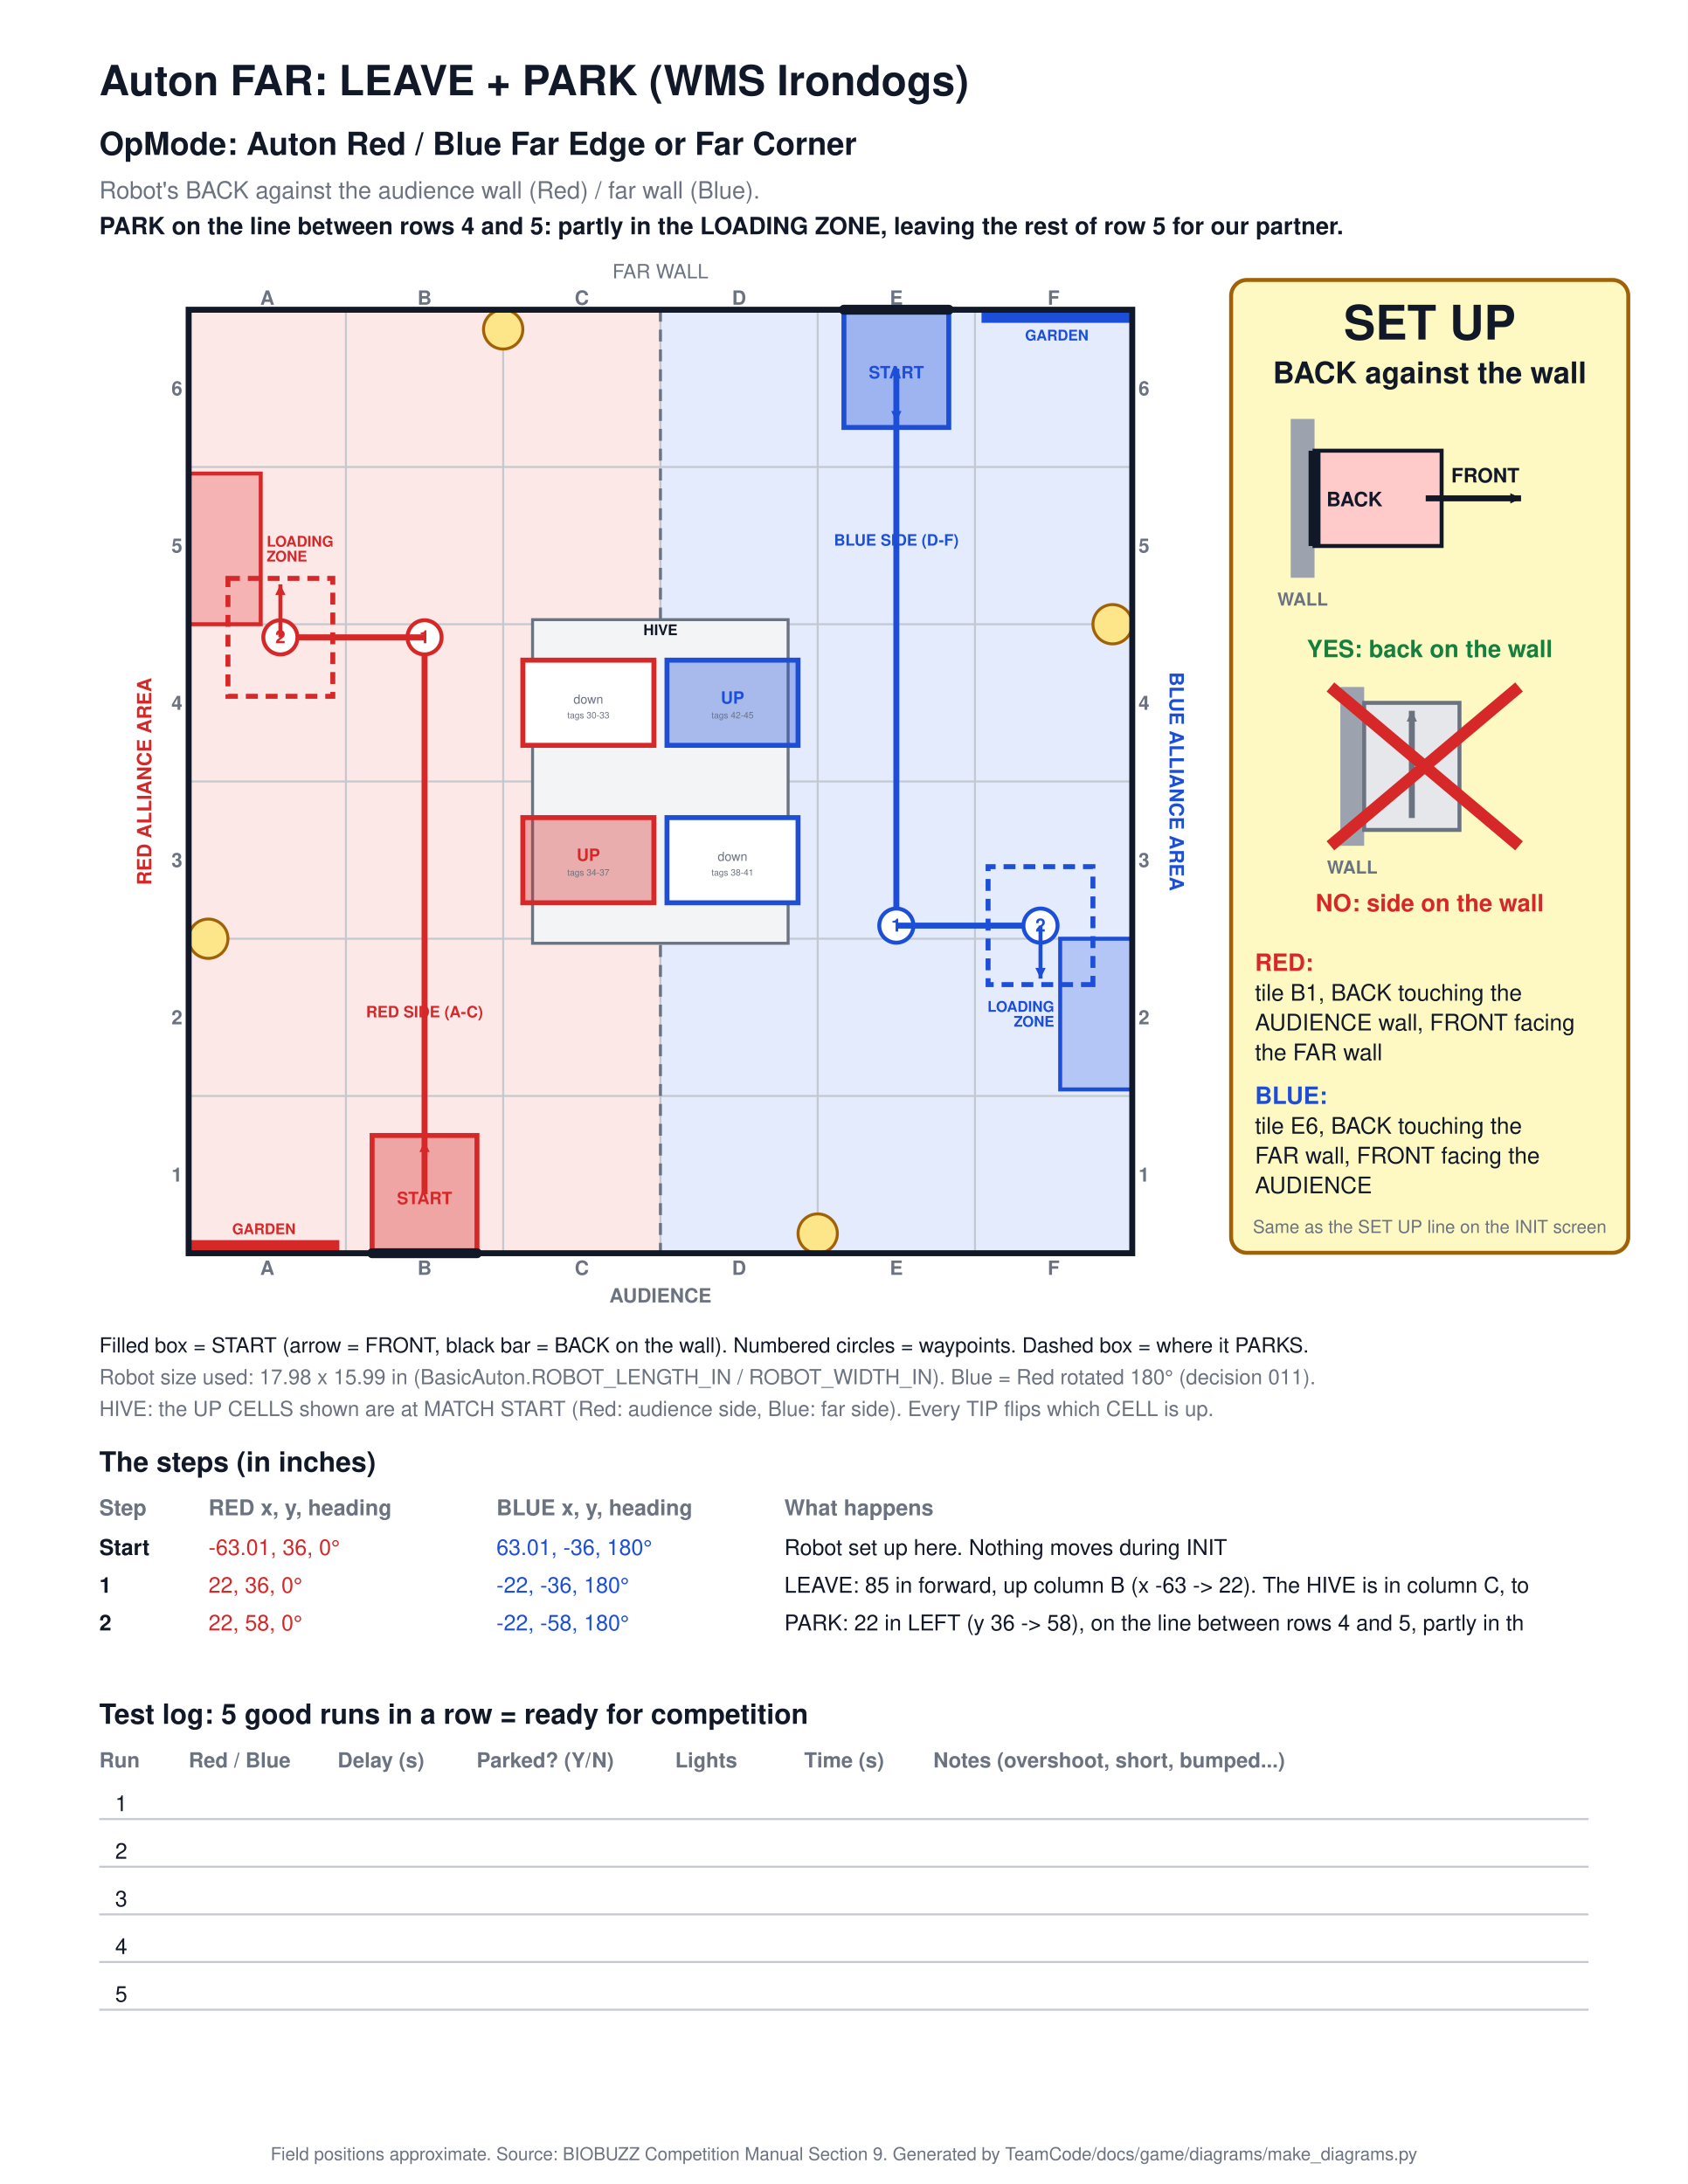
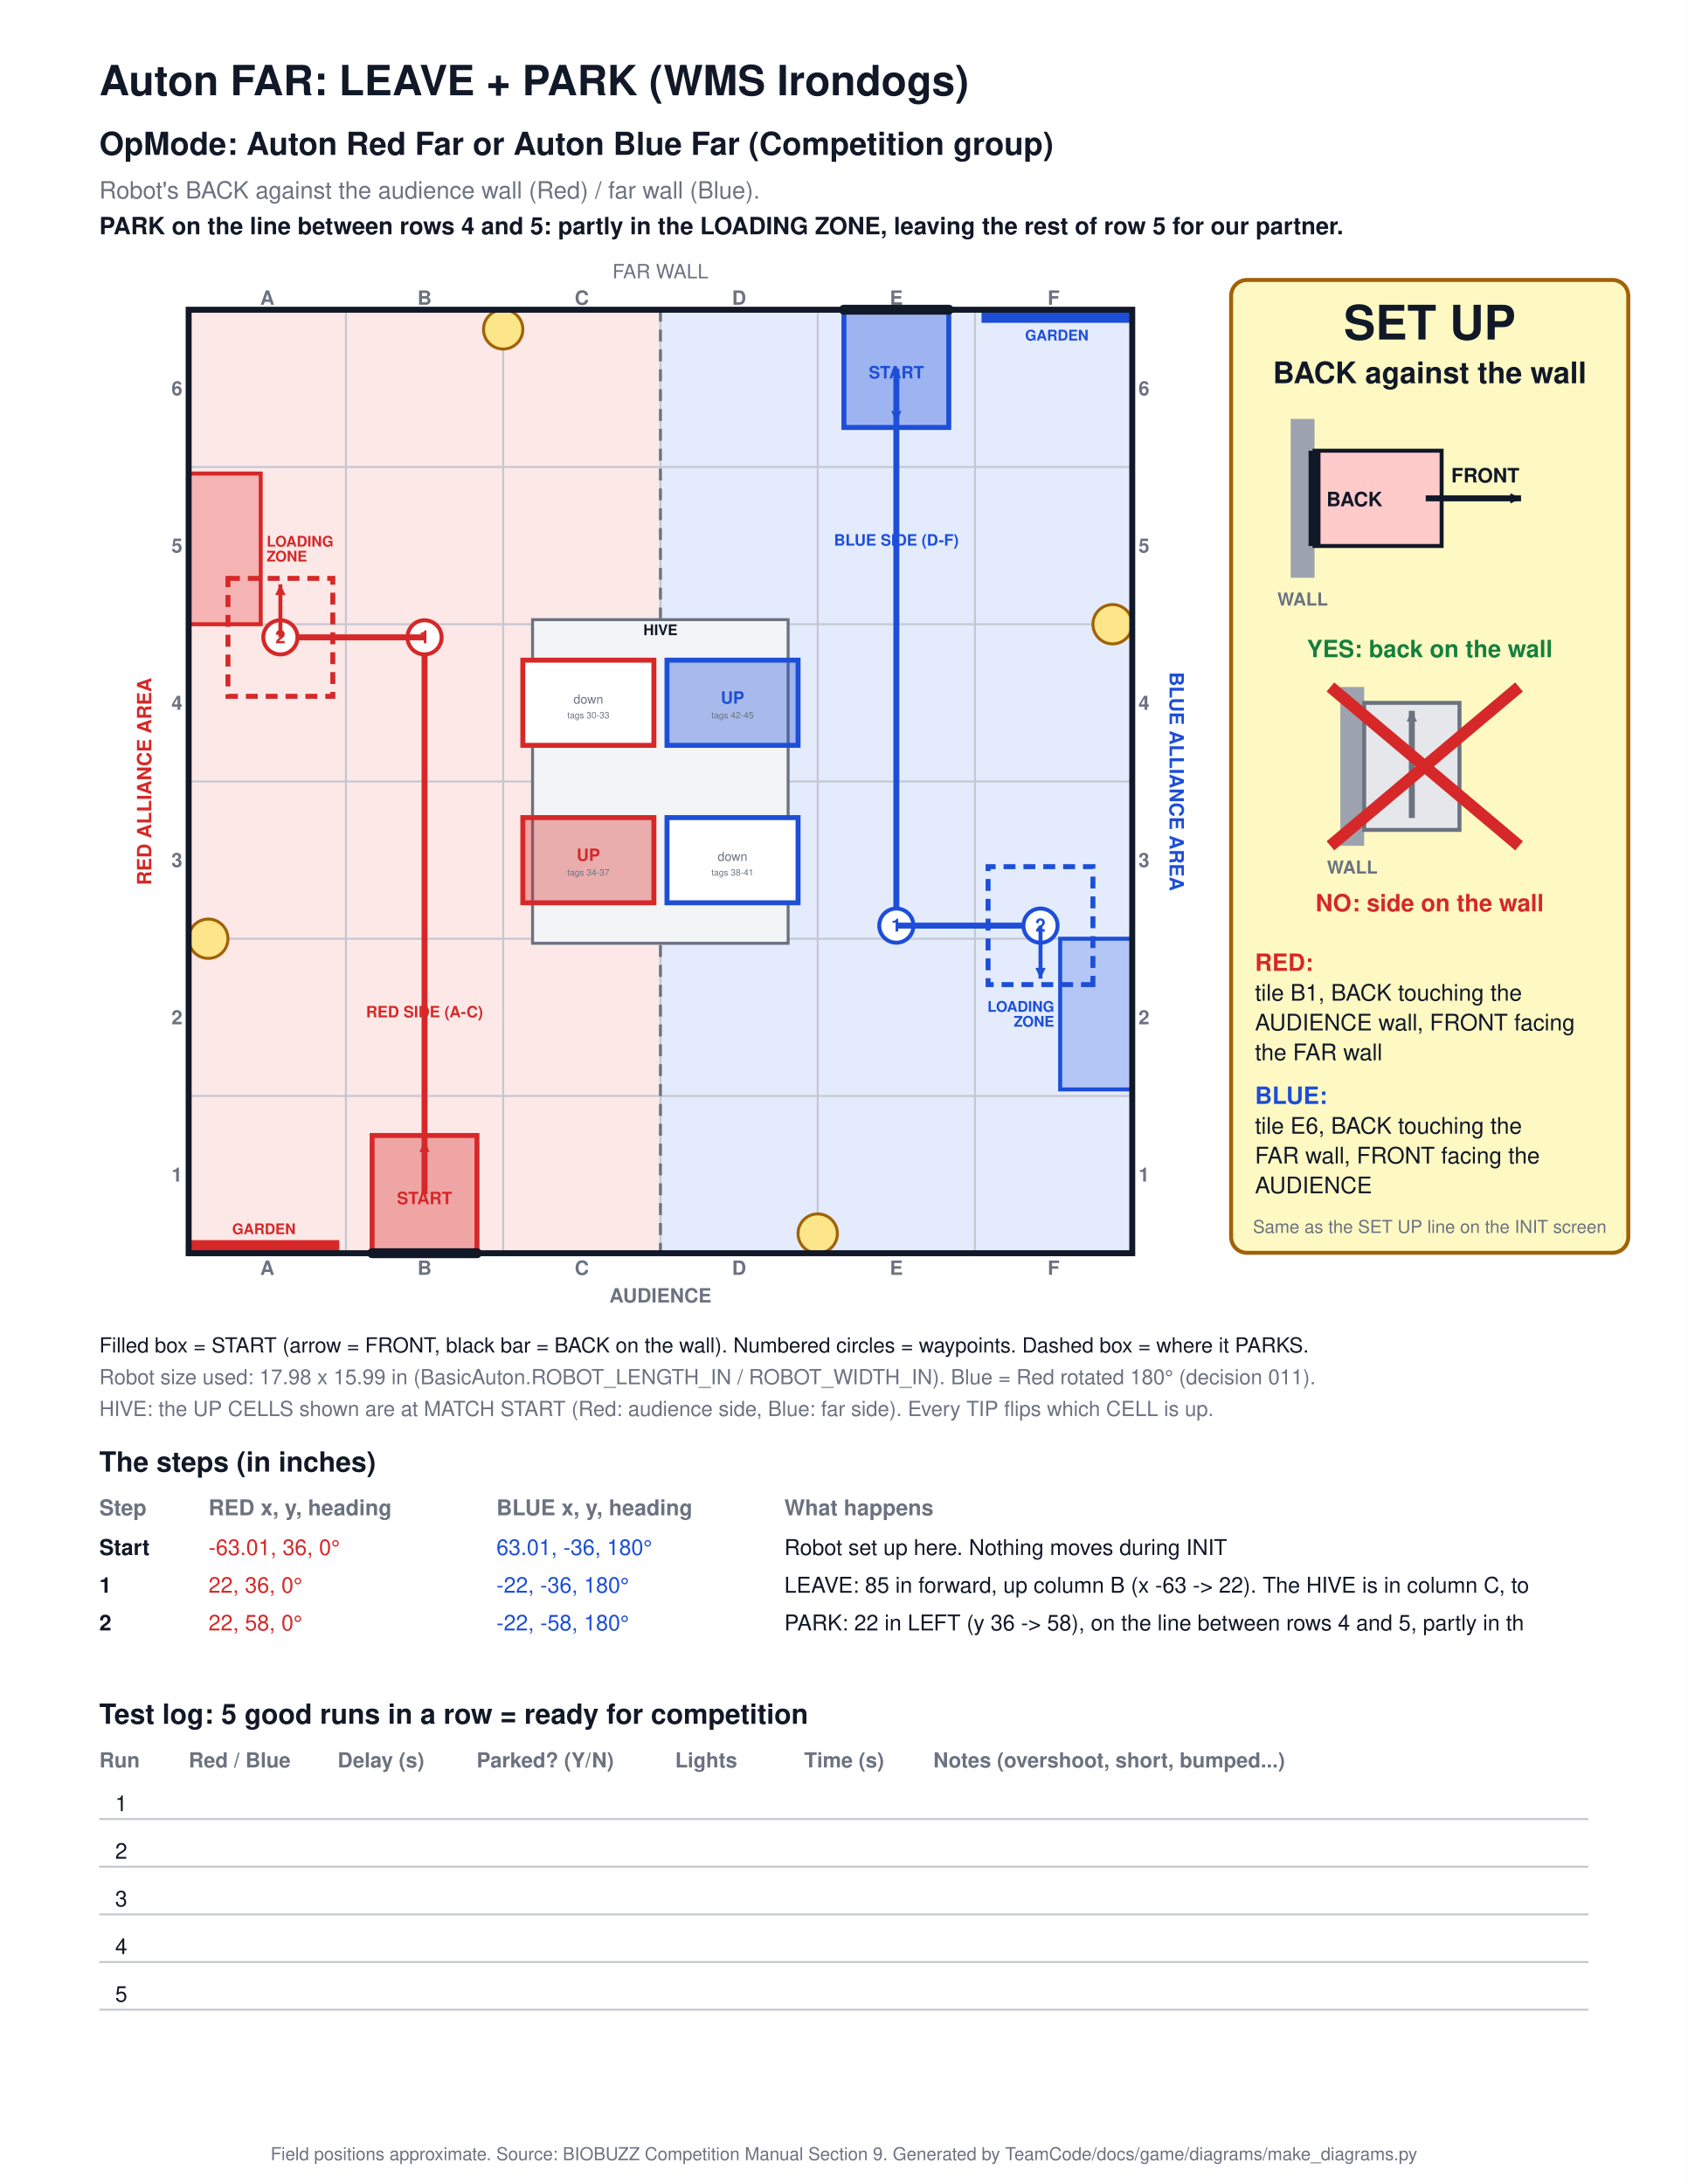
<svg xmlns="http://www.w3.org/2000/svg" width="8.5in" height="11in" viewBox="0 0 850 1100">
  <rect width="850" height="1100" fill="white" />
  <text x="50.0" y="48.0" font-family="Helvetica, Arial, sans-serif" font-size="21.0" fill="#111827" text-anchor="start" font-weight="bold">Auton FAR: LEAVE + PARK  (WMS Irondogs)</text>
-   <text x="50.0" y="78.0" font-family="Helvetica, Arial, sans-serif" font-size="16.0" fill="#111827" text-anchor="start" font-weight="bold">OpMode:  Auton Red / Blue Far Edge  or  Far Corner</text>
+   <text x="50.0" y="78.0" font-family="Helvetica, Arial, sans-serif" font-size="16.0" fill="#111827" text-anchor="start" font-weight="bold">OpMode:  Auton Red Far  or  Auton Blue Far  (Competition group)</text>
  <text x="50.0" y="100.0" font-family="Helvetica, Arial, sans-serif" font-size="12.0" fill="#6b7280" text-anchor="start">Robot's BACK against the audience wall (Red) / far wall (Blue).</text>
  <text x="50.0" y="118.0" font-family="Helvetica, Arial, sans-serif" font-size="12.0" fill="#111827" text-anchor="start" font-weight="bold">PARK on the line between rows 4 and 5: partly in the LOADING ZONE, leaving the rest of row 5 for our partner.</text>
  <rect x="620" y="141" width="200" height="490" fill="#fef9c3" stroke="#a16207" stroke-width="2" rx="8" />
  <text x="720.0" y="171.0" font-family="Helvetica, Arial, sans-serif" font-size="24.0" fill="#111827" text-anchor="middle" font-weight="bold">SET UP</text>
  <text x="720.0" y="193.0" font-family="Helvetica, Arial, sans-serif" font-size="15.0" fill="#111827" text-anchor="middle" font-weight="bold">BACK against the wall</text>
  <rect x="650.0" y="211" width="12" height="80" fill="#9ca3af" />
  <text x="656.0" y="305.0" font-family="Helvetica, Arial, sans-serif" font-size="9.0" fill="#6b7280" text-anchor="middle" font-weight="bold">WALL</text>
  <rect x="662.0" y="227" width="64" height="48" fill="#fecaca" stroke="#111827" stroke-width="2" />
  <line x1="662.0" y1="227" x2="662.0" y2="275" stroke="#111827" stroke-width="6" />
  <text x="668.0" y="255.0" font-family="Helvetica, Arial, sans-serif" font-size="10.0" fill="#111827" text-anchor="start" font-weight="bold">BACK</text>
  <line x1="718.0" y1="251.0" x2="766.0" y2="251.0" stroke="#111827" stroke-width="3" />
  <polygon points="766.0,251.0 760.6,253.6 760.6,248.4" fill="#111827" />
  <text x="748.0" y="243.0" font-family="Helvetica, Arial, sans-serif" font-size="10.0" fill="#111827" text-anchor="middle" font-weight="bold">FRONT</text>
  <text x="720.0" y="331.0" font-family="Helvetica, Arial, sans-serif" font-size="12.0" fill="#15803d" text-anchor="middle" font-weight="bold">YES: back on the wall</text>
  <rect x="675.0" y="346" width="12" height="80" fill="#9ca3af" />
  <text x="681.0" y="440.0" font-family="Helvetica, Arial, sans-serif" font-size="9.0" fill="#6b7280" text-anchor="middle" font-weight="bold">WALL</text>
  <rect x="687.0" y="354" width="48" height="64" fill="#e5e7eb" stroke="#6b7280" stroke-width="2" />
  <line x1="711.0" y1="412.0" x2="711.0" y2="358.0" stroke="#6b7280" stroke-width="3" />
  <polygon points="711.0,358.0 713.6,363.4 708.4,363.4" fill="#6b7280" />
  <line x1="670.0" y1="346" x2="765.0" y2="426" stroke="#d62828" stroke-width="6" />
  <line x1="765.0" y1="346" x2="670.0" y2="426" stroke="#d62828" stroke-width="6" />
  <text x="720.0" y="459.0" font-family="Helvetica, Arial, sans-serif" font-size="12.0" fill="#d62828" text-anchor="middle" font-weight="bold">NO: side on the wall</text>
  <text x="632.0" y="489.0" font-family="Helvetica, Arial, sans-serif" font-size="12.0" fill="#d62828" text-anchor="start" font-weight="bold">RED:</text>
  <text x="632.0" y="504.0" font-family="Helvetica, Arial, sans-serif" font-size="11.5" fill="#111827" text-anchor="start">tile B1, BACK touching the</text>
  <text x="632.0" y="519.0" font-family="Helvetica, Arial, sans-serif" font-size="11.5" fill="#111827" text-anchor="start">AUDIENCE wall, FRONT facing</text>
  <text x="632.0" y="534.0" font-family="Helvetica, Arial, sans-serif" font-size="11.5" fill="#111827" text-anchor="start">the FAR wall</text>
  <text x="632.0" y="556.0" font-family="Helvetica, Arial, sans-serif" font-size="12.0" fill="#1d4ed8" text-anchor="start" font-weight="bold">BLUE:</text>
  <text x="632.0" y="571.0" font-family="Helvetica, Arial, sans-serif" font-size="11.5" fill="#111827" text-anchor="start">tile E6, BACK touching the</text>
  <text x="632.0" y="586.0" font-family="Helvetica, Arial, sans-serif" font-size="11.5" fill="#111827" text-anchor="start">FAR wall, FRONT facing the</text>
  <text x="632.0" y="601.0" font-family="Helvetica, Arial, sans-serif" font-size="11.5" fill="#111827" text-anchor="start">AUDIENCE</text>
  <text x="720.0" y="621.0" font-family="Helvetica, Arial, sans-serif" font-size="9.0" fill="#6b7280" text-anchor="middle">Same as the SET UP line on the INIT screen</text>
  <rect x="95.0" y="156.0" width="237.6" height="475.2" fill="#fde8e8" stroke="none" stroke-width="1" />
  <rect x="332.6" y="156.0" width="237.6" height="475.2" fill="#e3ebfd" stroke="none" stroke-width="1" />
  <line x1="174.2" y1="156" x2="174.2" y2="631.2" stroke="#c4c8d0" stroke-width="1" />
  <line x1="95" y1="235.2" x2="570.2" y2="235.2" stroke="#c4c8d0" stroke-width="1" />
  <line x1="253.4" y1="156" x2="253.4" y2="631.2" stroke="#c4c8d0" stroke-width="1" />
  <line x1="95" y1="314.4" x2="570.2" y2="314.4" stroke="#c4c8d0" stroke-width="1" />
  <line x1="332.6" y1="156" x2="332.6" y2="631.2" stroke="#c4c8d0" stroke-width="1" />
  <line x1="95" y1="393.6" x2="570.2" y2="393.6" stroke="#c4c8d0" stroke-width="1" />
  <line x1="411.8" y1="156" x2="411.8" y2="631.2" stroke="#c4c8d0" stroke-width="1" />
  <line x1="95" y1="472.8" x2="570.2" y2="472.8" stroke="#c4c8d0" stroke-width="1" />
  <line x1="491.0" y1="156" x2="491.0" y2="631.2" stroke="#c4c8d0" stroke-width="1" />
  <line x1="95" y1="552.0" x2="570.2" y2="552.0" stroke="#c4c8d0" stroke-width="1" />
  <line x1="332.6" y1="156" x2="332.6" y2="631.2" stroke="#6b7280" stroke-width="1.5" stroke-dasharray="6,4" />
  <text x="134.6" y="153.5" font-family="Helvetica, Arial, sans-serif" font-size="9.9" fill="#6b7280" text-anchor="middle" font-weight="bold">A</text>
  <text x="134.6" y="642.1" font-family="Helvetica, Arial, sans-serif" font-size="9.9" fill="#6b7280" text-anchor="middle" font-weight="bold">A</text>
  <text x="213.8" y="153.5" font-family="Helvetica, Arial, sans-serif" font-size="9.9" fill="#6b7280" text-anchor="middle" font-weight="bold">B</text>
  <text x="213.8" y="642.1" font-family="Helvetica, Arial, sans-serif" font-size="9.9" fill="#6b7280" text-anchor="middle" font-weight="bold">B</text>
  <text x="293.0" y="153.5" font-family="Helvetica, Arial, sans-serif" font-size="9.9" fill="#6b7280" text-anchor="middle" font-weight="bold">C</text>
  <text x="293.0" y="642.1" font-family="Helvetica, Arial, sans-serif" font-size="9.9" fill="#6b7280" text-anchor="middle" font-weight="bold">C</text>
  <text x="372.2" y="153.5" font-family="Helvetica, Arial, sans-serif" font-size="9.9" fill="#6b7280" text-anchor="middle" font-weight="bold">D</text>
  <text x="372.2" y="642.1" font-family="Helvetica, Arial, sans-serif" font-size="9.9" fill="#6b7280" text-anchor="middle" font-weight="bold">D</text>
  <text x="451.4" y="153.5" font-family="Helvetica, Arial, sans-serif" font-size="9.9" fill="#6b7280" text-anchor="middle" font-weight="bold">E</text>
  <text x="451.4" y="642.1" font-family="Helvetica, Arial, sans-serif" font-size="9.9" fill="#6b7280" text-anchor="middle" font-weight="bold">E</text>
  <text x="530.6" y="153.5" font-family="Helvetica, Arial, sans-serif" font-size="9.9" fill="#6b7280" text-anchor="middle" font-weight="bold">F</text>
  <text x="530.6" y="642.1" font-family="Helvetica, Arial, sans-serif" font-size="9.9" fill="#6b7280" text-anchor="middle" font-weight="bold">F</text>
  <text x="89.1" y="595.1" font-family="Helvetica, Arial, sans-serif" font-size="9.9" fill="#6b7280" text-anchor="middle" font-weight="bold">1</text>
  <text x="576.1" y="595.1" font-family="Helvetica, Arial, sans-serif" font-size="9.9" fill="#6b7280" text-anchor="middle" font-weight="bold">1</text>
  <text x="89.1" y="515.9" font-family="Helvetica, Arial, sans-serif" font-size="9.9" fill="#6b7280" text-anchor="middle" font-weight="bold">2</text>
  <text x="576.1" y="515.9" font-family="Helvetica, Arial, sans-serif" font-size="9.9" fill="#6b7280" text-anchor="middle" font-weight="bold">2</text>
  <text x="89.1" y="436.7" font-family="Helvetica, Arial, sans-serif" font-size="9.9" fill="#6b7280" text-anchor="middle" font-weight="bold">3</text>
  <text x="576.1" y="436.7" font-family="Helvetica, Arial, sans-serif" font-size="9.9" fill="#6b7280" text-anchor="middle" font-weight="bold">3</text>
  <text x="89.1" y="357.5" font-family="Helvetica, Arial, sans-serif" font-size="9.9" fill="#6b7280" text-anchor="middle" font-weight="bold">4</text>
  <text x="576.1" y="357.5" font-family="Helvetica, Arial, sans-serif" font-size="9.9" fill="#6b7280" text-anchor="middle" font-weight="bold">4</text>
  <text x="89.1" y="278.3" font-family="Helvetica, Arial, sans-serif" font-size="9.9" fill="#6b7280" text-anchor="middle" font-weight="bold">5</text>
  <text x="576.1" y="278.3" font-family="Helvetica, Arial, sans-serif" font-size="9.9" fill="#6b7280" text-anchor="middle" font-weight="bold">5</text>
  <text x="89.1" y="199.1" font-family="Helvetica, Arial, sans-serif" font-size="9.9" fill="#6b7280" text-anchor="middle" font-weight="bold">6</text>
  <text x="576.1" y="199.1" font-family="Helvetica, Arial, sans-serif" font-size="9.9" fill="#6b7280" text-anchor="middle" font-weight="bold">6</text>
  <rect x="95.0" y="238.5" width="36.3" height="75.9" fill="#f6b3b3" stroke="#d62828" stroke-width="2" />
  <rect x="533.9" y="472.8" width="36.3" height="75.9" fill="#b3c6f6" stroke="#1d4ed8" stroke-width="2" />
  <rect x="95.0" y="624.6" width="75.9" height="6.6" fill="#d62828" stroke="none" stroke-width="1" />
  <rect x="494.3" y="156.0" width="75.9" height="6.6" fill="#1d4ed8" stroke="none" stroke-width="1" />
  <text x="134.3" y="275.3" font-family="Helvetica, Arial, sans-serif" font-size="7.4" fill="#d62828" text-anchor="start" font-weight="bold">LOADING</text>
  <text x="134.3" y="282.8" font-family="Helvetica, Arial, sans-serif" font-size="7.4" fill="#d62828" text-anchor="start" font-weight="bold">ZONE</text>
  <text x="530.9" y="509.6" font-family="Helvetica, Arial, sans-serif" font-size="7.4" fill="#1d4ed8" text-anchor="end" font-weight="bold">LOADING</text>
  <text x="530.9" y="517.1" font-family="Helvetica, Arial, sans-serif" font-size="7.4" fill="#1d4ed8" text-anchor="end" font-weight="bold">ZONE</text>
  <text x="132.9" y="621.6" font-family="Helvetica, Arial, sans-serif" font-size="7.4" fill="#d62828" text-anchor="middle" font-weight="bold">GARDEN</text>
  <text x="532.2" y="171.5" font-family="Helvetica, Arial, sans-serif" font-size="7.4" fill="#1d4ed8" text-anchor="middle" font-weight="bold">GARDEN</text>
  <rect x="268.2" y="312.1" width="128.7" height="163.0" fill="#f3f4f6" stroke="#6b7280" stroke-width="1.5" />
  <rect x="263.3" y="332.5" width="66.0" height="42.9" fill="white" stroke="#d62828" stroke-width="2.5" />
  <text x="296.3" y="354.4" font-family="Helvetica, Arial, sans-serif" font-size="6.3" fill="#6b7280" text-anchor="middle">down</text>
  <text x="296.3" y="361.8" font-family="Helvetica, Arial, sans-serif" font-size="4.5" fill="#6b7280" text-anchor="middle">tags 30-33</text>
  <rect x="263.3" y="411.8" width="66.0" height="42.9" fill="#d62828" stroke="#d62828" stroke-width="2.5" fill-opacity="0.35" />
  <text x="296.3" y="433.6" font-family="Helvetica, Arial, sans-serif" font-size="8.5" fill="#d62828" text-anchor="middle" font-weight="bold">UP</text>
  <text x="296.3" y="441.0" font-family="Helvetica, Arial, sans-serif" font-size="4.5" fill="#6b7280" text-anchor="middle">tags 34-37</text>
  <rect x="335.9" y="332.5" width="66.0" height="42.9" fill="#1d4ed8" stroke="#1d4ed8" stroke-width="2.5" fill-opacity="0.35" />
  <text x="368.9" y="354.4" font-family="Helvetica, Arial, sans-serif" font-size="8.5" fill="#1d4ed8" text-anchor="middle" font-weight="bold">UP</text>
  <text x="368.9" y="361.8" font-family="Helvetica, Arial, sans-serif" font-size="4.5" fill="#6b7280" text-anchor="middle">tags 42-45</text>
  <rect x="335.9" y="411.8" width="66.0" height="42.9" fill="white" stroke="#1d4ed8" stroke-width="2.5" />
  <text x="368.9" y="433.6" font-family="Helvetica, Arial, sans-serif" font-size="6.3" fill="#6b7280" text-anchor="middle">down</text>
  <text x="368.9" y="441.0" font-family="Helvetica, Arial, sans-serif" font-size="4.5" fill="#6b7280" text-anchor="middle">tags 38-41</text>
  <text x="332.6" y="319.9" font-family="Helvetica, Arial, sans-serif" font-size="7.4" fill="#111827" text-anchor="middle" font-weight="bold">HIVE</text>
  <circle cx="104.9" cy="472.8" r="9.9" fill="#fde68a" stroke="#a16207" stroke-width="1.5" />
  <circle cx="253.4" cy="165.9" r="9.9" fill="#fde68a" stroke="#a16207" stroke-width="1.5" />
  <circle cx="560.3" cy="314.4" r="9.9" fill="#fde68a" stroke="#a16207" stroke-width="1.5" />
  <circle cx="411.8" cy="621.3" r="9.9" fill="#fde68a" stroke="#a16207" stroke-width="1.5" />
  <rect x="95" y="156" width="475.2" height="475.2" fill="none" stroke="#111827" stroke-width="3" />
  <text x="332.6" y="140.2" font-family="Helvetica, Arial, sans-serif" font-size="9.9" fill="#6b7280" text-anchor="middle">FAR WALL</text>
  <text x="332.6" y="656.0" font-family="Helvetica, Arial, sans-serif" font-size="9.9" fill="#6b7280" text-anchor="middle" font-weight="bold">AUDIENCE</text>
  <text x="76.2" y="393.6" font-family="Helvetica, Arial, sans-serif" font-size="9.9" fill="#d62828" font-weight="bold" text-anchor="middle" transform="rotate(-90 76.2 393.6)">RED ALLIANCE AREA</text>
  <text x="589.0" y="393.6" font-family="Helvetica, Arial, sans-serif" font-size="9.9" fill="#1d4ed8" font-weight="bold" text-anchor="middle" transform="rotate(90 589.0 393.6)">BLUE ALLIANCE AREA</text>
  <text x="213.8" y="512.4" font-family="Helvetica, Arial, sans-serif" font-size="7.9" fill="#d62828" text-anchor="middle" font-weight="bold">RED SIDE (A-C)</text>
  <text x="451.4" y="274.8" font-family="Helvetica, Arial, sans-serif" font-size="7.9" fill="#1d4ed8" text-anchor="middle" font-weight="bold">BLUE SIDE (D-F)</text>
  <polygon points="187.4,571.9 240.2,571.9 240.2,631.2 187.4,631.2" fill="#d62828" fill-opacity="0.35" stroke="#d62828" stroke-width="2.5" />
  <line x1="213.8" y1="601.5" x2="213.8" y2="574.8" stroke="#d62828" stroke-width="2" />
  <polygon points="213.8,574.8 216.4,580.2 211.2,580.2" fill="#d62828" />
  <line x1="240.2" y1="631.2" x2="187.4" y2="631.2" stroke="#111827" stroke-width="5" stroke-linecap="round" />
  <text x="213.8" y="606.5" font-family="Helvetica, Arial, sans-serif" font-size="8.6" fill="#d62828" text-anchor="middle" font-weight="bold">START</text>
  <line x1="213.8" y1="601.5" x2="213.8" y2="321.0" stroke="#d62828" stroke-width="3" />
  <polygon points="213.8,321.0 216.4,326.4 211.2,326.4" fill="#d62828" />
  <circle cx="213.8" cy="321.0" r="8.6" fill="white" stroke="#d62828" stroke-width="2" />
  <text x="213.8" y="324.0" font-family="Helvetica, Arial, sans-serif" font-size="9.2" fill="#d62828" text-anchor="middle" font-weight="bold">1</text>
  <line x1="213.8" y1="321.0" x2="141.2" y2="321.0" stroke="#d62828" stroke-width="3" />
  <polygon points="141.2,321.0 146.6,318.4 146.6,323.6" fill="#d62828" />
  <circle cx="141.2" cy="321.0" r="8.6" fill="white" stroke="#d62828" stroke-width="2" />
  <text x="141.2" y="324.0" font-family="Helvetica, Arial, sans-serif" font-size="9.2" fill="#d62828" text-anchor="middle" font-weight="bold">2</text>
  <polygon points="114.8,291.3 167.6,291.3 167.6,350.7 114.8,350.7" fill="none" fill-opacity="0.35" stroke="#d62828" stroke-width="2.5" stroke-dasharray="6,4" />
  <line x1="141.2" y1="321.0" x2="141.2" y2="294.3" stroke="#d62828" stroke-width="2" />
  <polygon points="141.2,294.3 143.8,299.7 138.6,299.7" fill="#d62828" />
  <polygon points="477.8,215.3 425.0,215.3 425.0,156.0 477.8,156.0" fill="#1d4ed8" fill-opacity="0.35" stroke="#1d4ed8" stroke-width="2.5" />
  <line x1="451.4" y1="185.7" x2="451.4" y2="212.4" stroke="#1d4ed8" stroke-width="2" />
  <polygon points="451.4,212.4 448.8,207.0 454.0,207.0" fill="#1d4ed8" />
  <line x1="425.0" y1="156.0" x2="477.8" y2="156.0" stroke="#111827" stroke-width="5" stroke-linecap="round" />
  <text x="451.4" y="190.6" font-family="Helvetica, Arial, sans-serif" font-size="8.6" fill="#1d4ed8" text-anchor="middle" font-weight="bold">START</text>
  <line x1="451.4" y1="185.7" x2="451.4" y2="466.2" stroke="#1d4ed8" stroke-width="3" />
  <polygon points="451.4,466.2 448.8,460.8 454.0,460.8" fill="#1d4ed8" />
  <circle cx="451.4" cy="466.2" r="8.6" fill="white" stroke="#1d4ed8" stroke-width="2" />
  <text x="451.4" y="469.2" font-family="Helvetica, Arial, sans-serif" font-size="9.2" fill="#1d4ed8" text-anchor="middle" font-weight="bold">1</text>
  <line x1="451.4" y1="466.2" x2="524.0" y2="466.2" stroke="#1d4ed8" stroke-width="3" />
  <polygon points="524.0,466.2 518.6,468.8 518.6,463.6" fill="#1d4ed8" />
  <circle cx="524.0" cy="466.2" r="8.6" fill="white" stroke="#1d4ed8" stroke-width="2" />
  <text x="524.0" y="469.2" font-family="Helvetica, Arial, sans-serif" font-size="9.2" fill="#1d4ed8" text-anchor="middle" font-weight="bold">2</text>
  <polygon points="550.4,495.9 497.6,495.9 497.6,436.5 550.4,436.5" fill="none" fill-opacity="0.35" stroke="#1d4ed8" stroke-width="2.5" stroke-dasharray="6,4" />
  <line x1="524.0" y1="466.2" x2="524.0" y2="492.9" stroke="#1d4ed8" stroke-width="2" />
  <polygon points="524.0,492.9 521.4,487.5 526.6,487.5" fill="#1d4ed8" />
  <text x="50.0" y="681.2" font-family="Helvetica, Arial, sans-serif" font-size="10.5" fill="#111827" text-anchor="start">Filled box = START (arrow = FRONT, black bar = BACK on the wall).  Numbered circles = waypoints.  Dashed box = where it PARKS.</text>
  <text x="50.0" y="697.2" font-family="Helvetica, Arial, sans-serif" font-size="10.5" fill="#6b7280" text-anchor="start">Robot size used: 17.98 x 15.99 in (BasicAuton.ROBOT_LENGTH_IN / ROBOT_WIDTH_IN). Blue = Red rotated 180° (decision 011).</text>
  <text x="50.0" y="713.2" font-family="Helvetica, Arial, sans-serif" font-size="10.5" fill="#6b7280" text-anchor="start">HIVE: the UP CELLS shown are at MATCH START (Red: audience side, Blue: far side). Every TIP flips which CELL is up.</text>
  <text x="50.0" y="741.2" font-family="Helvetica, Arial, sans-serif" font-size="14.0" fill="#111827" text-anchor="start" font-weight="bold">The steps (in inches)</text>
  <text x="50.0" y="763.2" font-family="Helvetica, Arial, sans-serif" font-size="11.0" fill="#6b7280" text-anchor="start" font-weight="bold">Step</text>
  <text x="105.0" y="763.2" font-family="Helvetica, Arial, sans-serif" font-size="11.0" fill="#6b7280" text-anchor="start" font-weight="bold">RED x, y, heading</text>
  <text x="250.0" y="763.2" font-family="Helvetica, Arial, sans-serif" font-size="11.0" fill="#6b7280" text-anchor="start" font-weight="bold">BLUE x, y, heading</text>
  <text x="395.0" y="763.2" font-family="Helvetica, Arial, sans-serif" font-size="11.0" fill="#6b7280" text-anchor="start" font-weight="bold">What happens</text>
  <text x="50.0" y="783.2" font-family="Helvetica, Arial, sans-serif" font-size="11.0" fill="#111827" text-anchor="start" font-weight="bold">Start</text>
  <text x="105.0" y="783.2" font-family="Helvetica, Arial, sans-serif" font-size="11.0" fill="#d62828" text-anchor="start">-63.01, 36, 0°</text>
  <text x="250.0" y="783.2" font-family="Helvetica, Arial, sans-serif" font-size="11.0" fill="#1d4ed8" text-anchor="start">63.01, -36, 180°</text>
  <text x="395.0" y="783.2" font-family="Helvetica, Arial, sans-serif" font-size="11.0" fill="#111827" text-anchor="start">Robot set up here. Nothing moves during INIT</text>
  <text x="50.0" y="802.2" font-family="Helvetica, Arial, sans-serif" font-size="11.0" fill="#111827" text-anchor="start" font-weight="bold">1</text>
  <text x="105.0" y="802.2" font-family="Helvetica, Arial, sans-serif" font-size="11.0" fill="#d62828" text-anchor="start">22, 36, 0°</text>
  <text x="250.0" y="802.2" font-family="Helvetica, Arial, sans-serif" font-size="11.0" fill="#1d4ed8" text-anchor="start">-22, -36, 180°</text>
  <text x="395.0" y="802.2" font-family="Helvetica, Arial, sans-serif" font-size="11.0" fill="#111827" text-anchor="start">LEAVE: 85 in forward, up column B (x -63 -&gt; 22). The HIVE is in column C, to </text>
  <text x="50.0" y="821.2" font-family="Helvetica, Arial, sans-serif" font-size="11.0" fill="#111827" text-anchor="start" font-weight="bold">2</text>
  <text x="105.0" y="821.2" font-family="Helvetica, Arial, sans-serif" font-size="11.0" fill="#d62828" text-anchor="start">22, 58, 0°</text>
  <text x="250.0" y="821.2" font-family="Helvetica, Arial, sans-serif" font-size="11.0" fill="#1d4ed8" text-anchor="start">-22, -58, 180°</text>
  <text x="395.0" y="821.2" font-family="Helvetica, Arial, sans-serif" font-size="11.0" fill="#111827" text-anchor="start">PARK: 22 in LEFT (y 36 -&gt; 58), on the line between rows 4 and 5, partly in th</text>
  <text x="50.0" y="868.2" font-family="Helvetica, Arial, sans-serif" font-size="14.0" fill="#111827" text-anchor="start" font-weight="bold">Test log: 5 good runs in a row = ready for competition</text>
  <text x="50.0" y="890.2" font-family="Helvetica, Arial, sans-serif" font-size="10.5" fill="#6b7280" text-anchor="start" font-weight="bold">Run</text>
  <text x="95.0" y="890.2" font-family="Helvetica, Arial, sans-serif" font-size="10.5" fill="#6b7280" text-anchor="start" font-weight="bold">Red / Blue</text>
  <text x="170.0" y="890.2" font-family="Helvetica, Arial, sans-serif" font-size="10.5" fill="#6b7280" text-anchor="start" font-weight="bold">Delay (s)</text>
  <text x="240.0" y="890.2" font-family="Helvetica, Arial, sans-serif" font-size="10.5" fill="#6b7280" text-anchor="start" font-weight="bold">Parked? (Y/N)</text>
  <text x="340.0" y="890.2" font-family="Helvetica, Arial, sans-serif" font-size="10.5" fill="#6b7280" text-anchor="start" font-weight="bold">Lights</text>
  <text x="405.0" y="890.2" font-family="Helvetica, Arial, sans-serif" font-size="10.5" fill="#6b7280" text-anchor="start" font-weight="bold">Time (s)</text>
  <text x="470.0" y="890.2" font-family="Helvetica, Arial, sans-serif" font-size="10.5" fill="#6b7280" text-anchor="start" font-weight="bold">Notes (overshoot, short, bumped...)</text>
  <line x1="50" y1="916.2" x2="800" y2="916.2" stroke="#c4c8d0" stroke-width="1" />
  <text x="58.0" y="912.2" font-family="Helvetica, Arial, sans-serif" font-size="11.0" fill="#111827" text-anchor="start">1</text>
  <line x1="50" y1="940.2" x2="800" y2="940.2" stroke="#c4c8d0" stroke-width="1" />
  <text x="58.0" y="936.2" font-family="Helvetica, Arial, sans-serif" font-size="11.0" fill="#111827" text-anchor="start">2</text>
  <line x1="50" y1="964.2" x2="800" y2="964.2" stroke="#c4c8d0" stroke-width="1" />
  <text x="58.0" y="960.2" font-family="Helvetica, Arial, sans-serif" font-size="11.0" fill="#111827" text-anchor="start">3</text>
  <line x1="50" y1="988.2" x2="800" y2="988.2" stroke="#c4c8d0" stroke-width="1" />
  <text x="58.0" y="984.2" font-family="Helvetica, Arial, sans-serif" font-size="11.0" fill="#111827" text-anchor="start">4</text>
  <line x1="50" y1="1012.2" x2="800" y2="1012.2" stroke="#c4c8d0" stroke-width="1" />
  <text x="58.0" y="1008.2" font-family="Helvetica, Arial, sans-serif" font-size="11.0" fill="#111827" text-anchor="start">5</text>
  <text x="425.0" y="1088.0" font-family="Helvetica, Arial, sans-serif" font-size="9.0" fill="#6b7280" text-anchor="middle">Field positions approximate. Source: BIOBUZZ Competition Manual Section 9. Generated by TeamCode/docs/game/diagrams/make_diagrams.py</text>
</svg>
